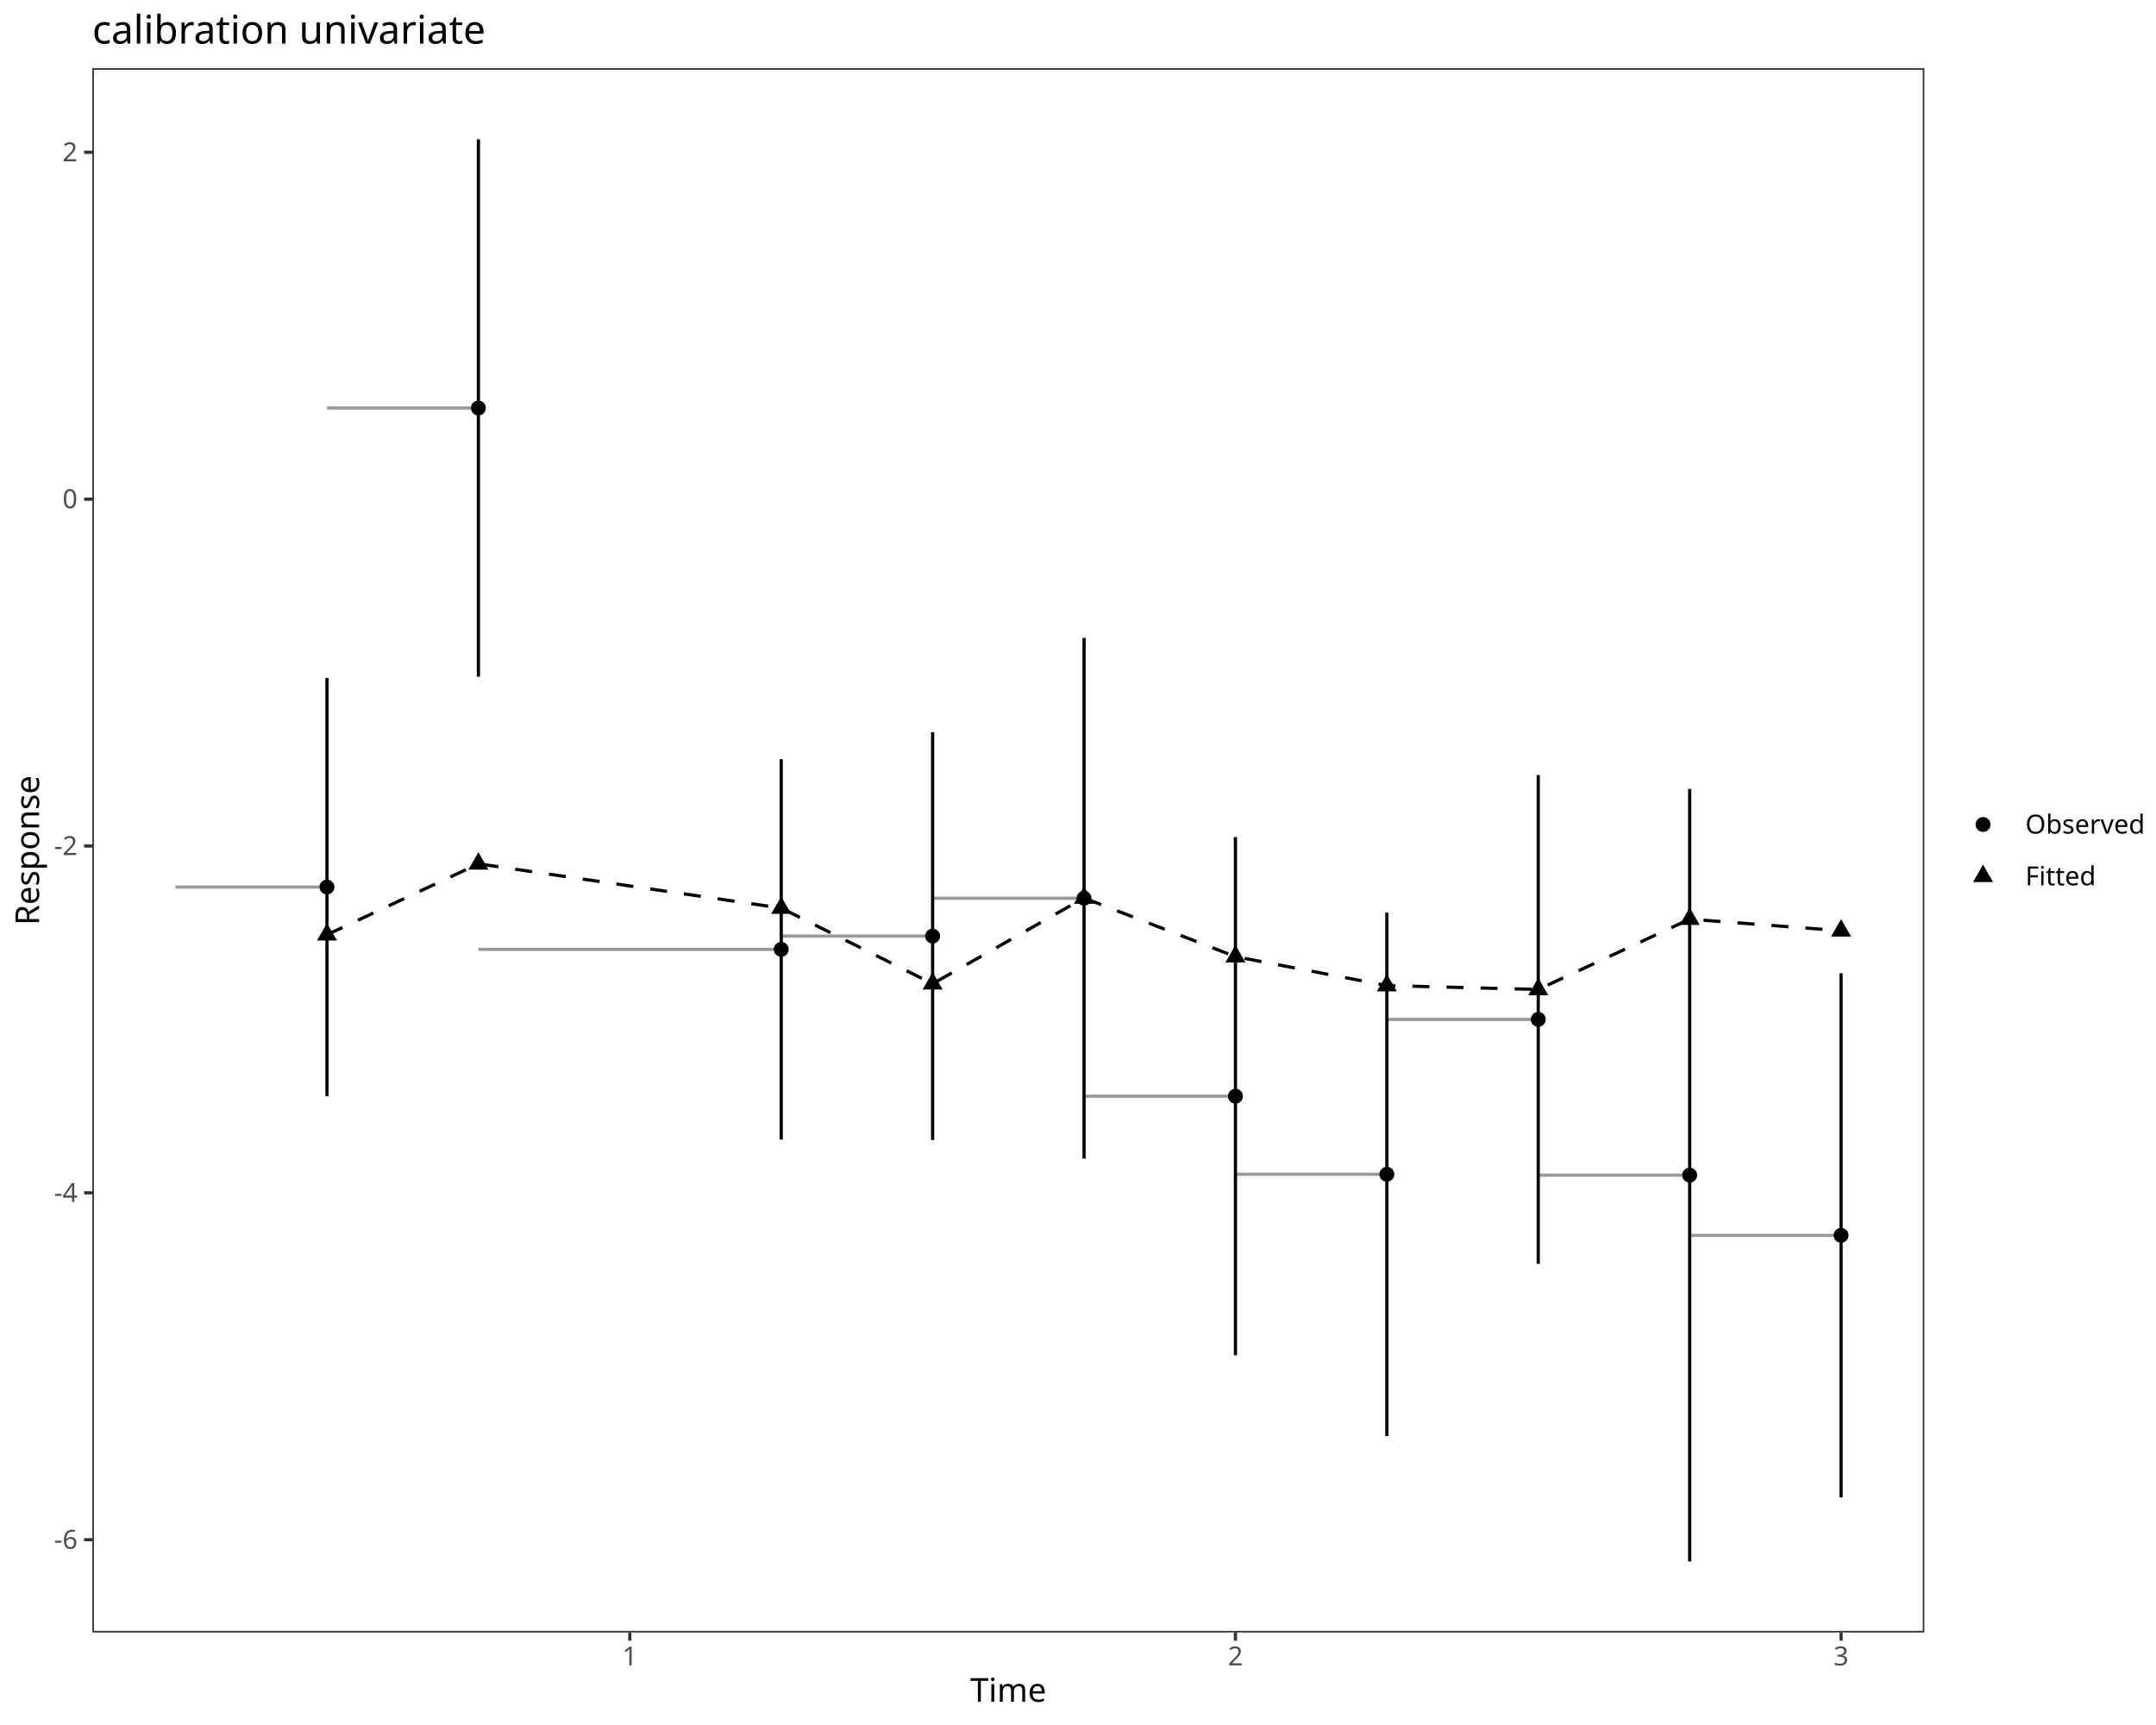
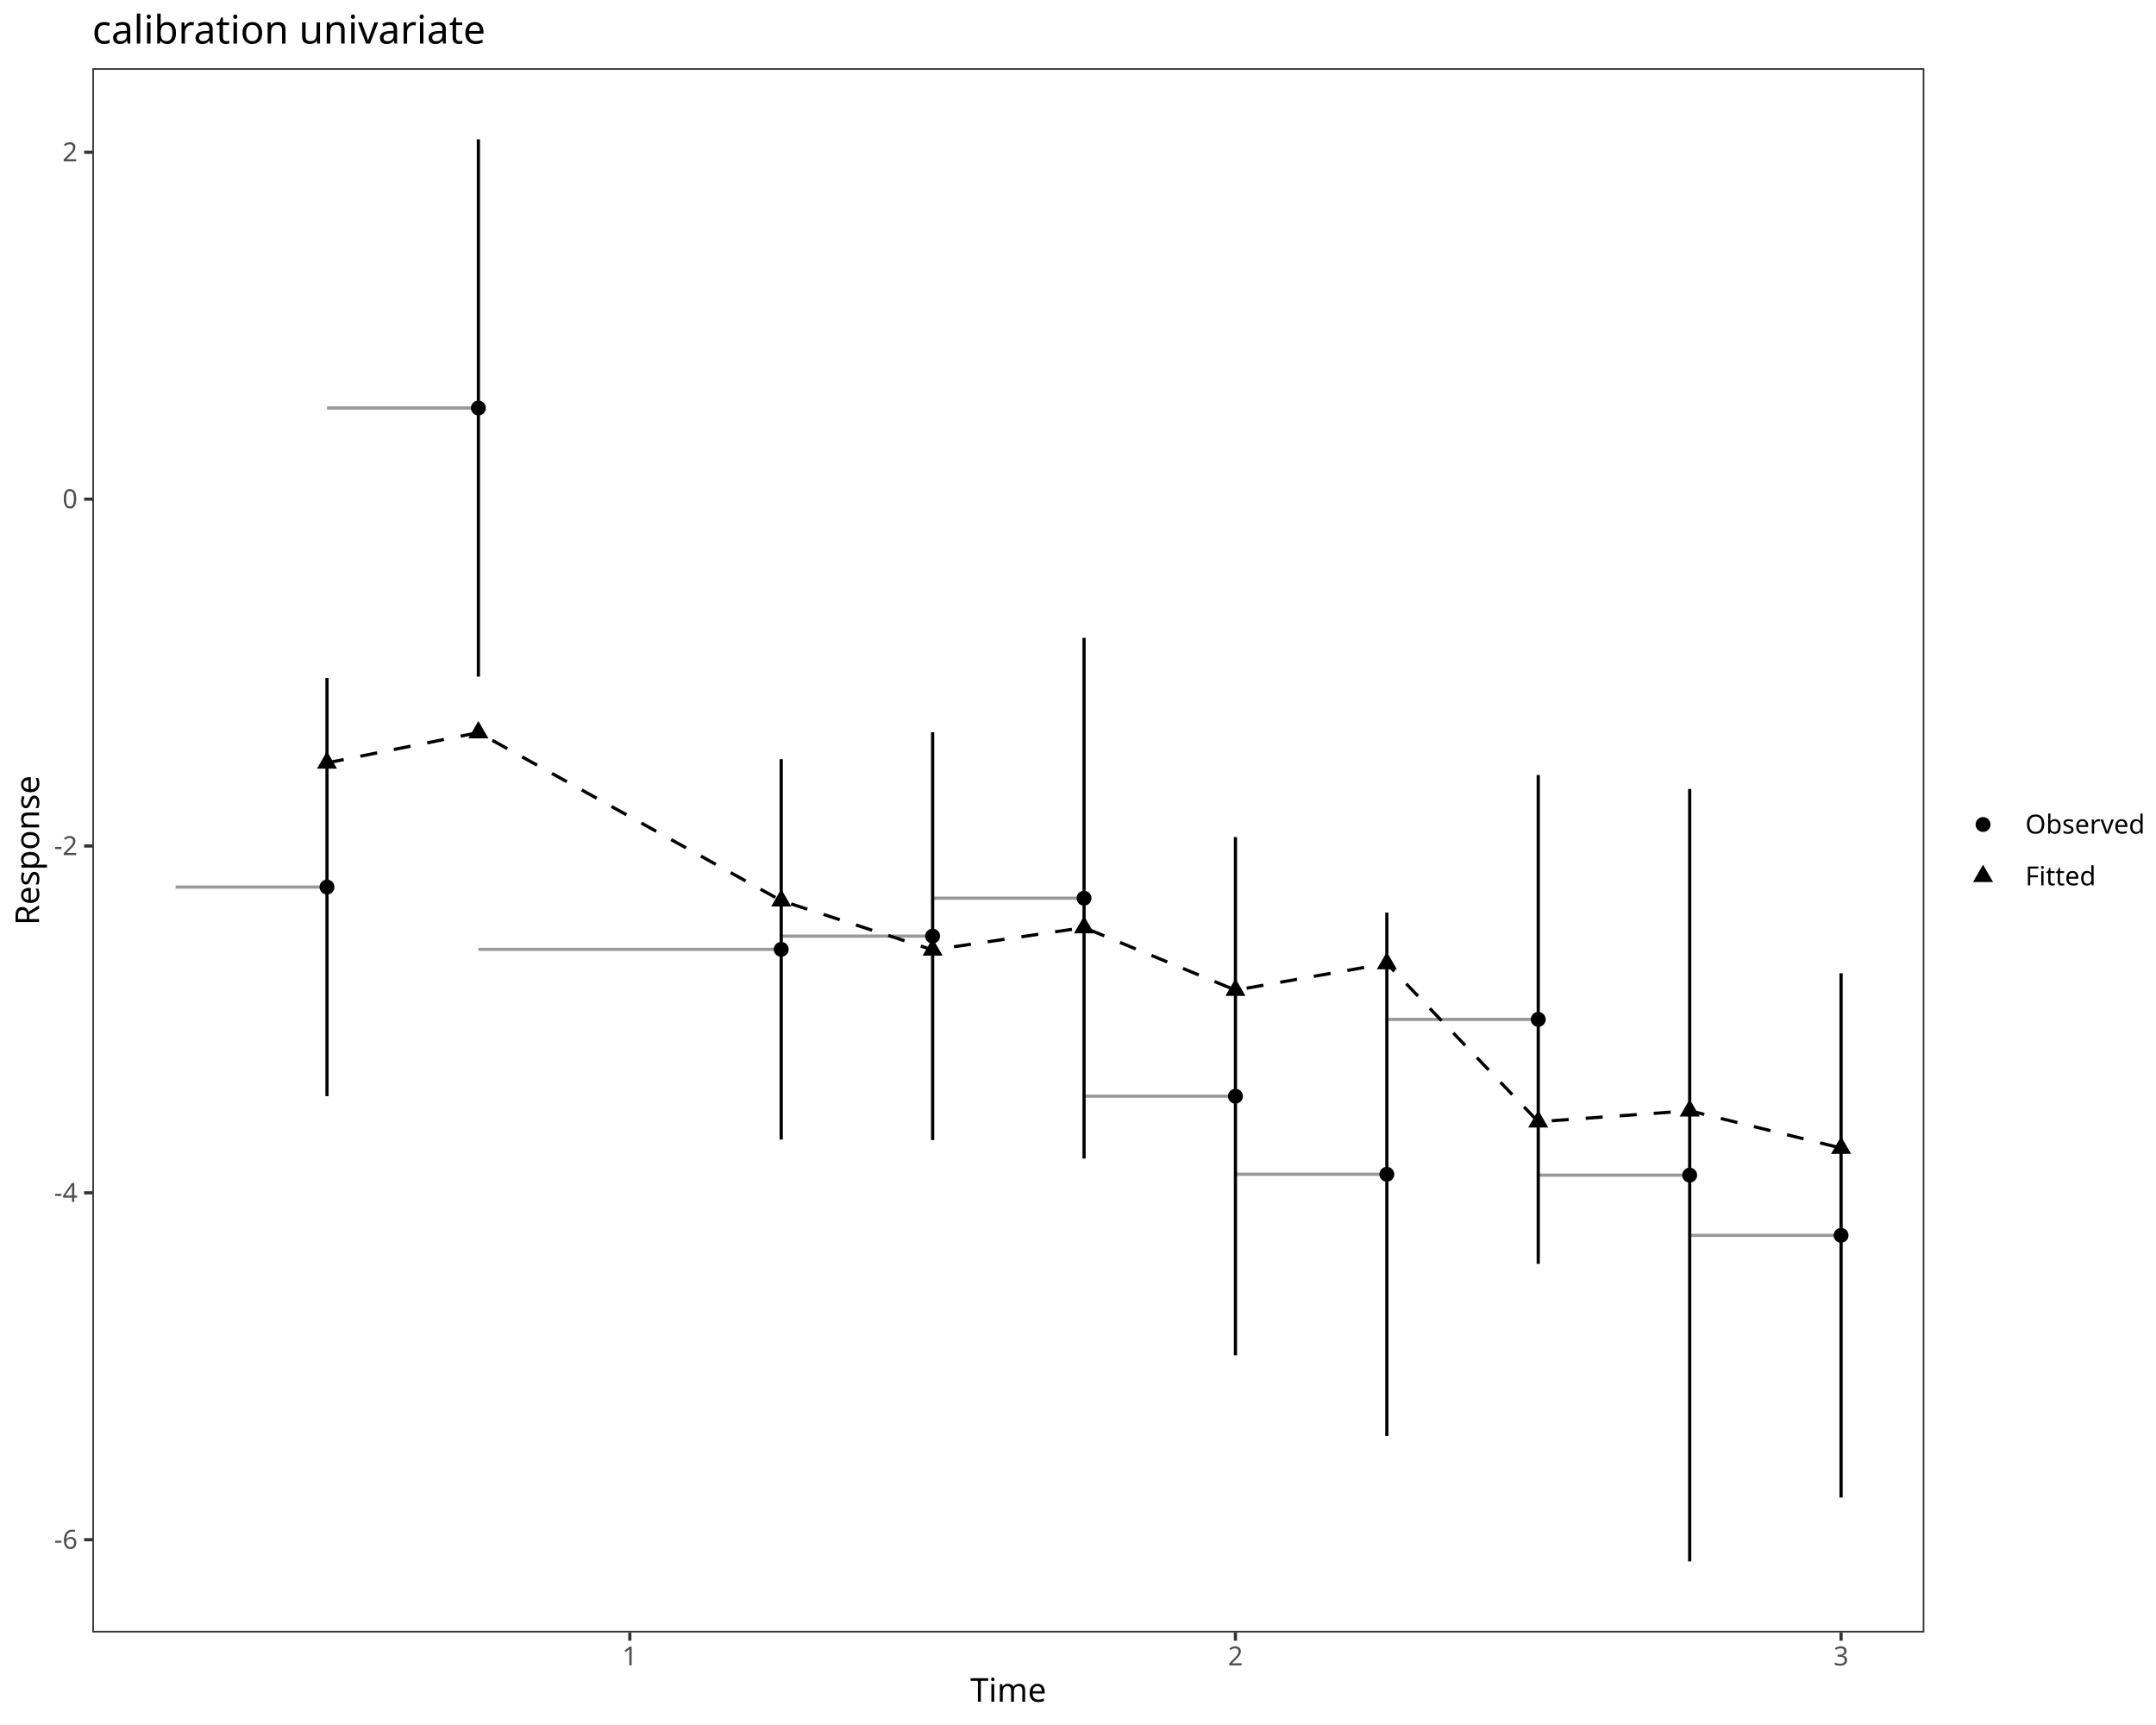
<svg xmlns="http://www.w3.org/2000/svg" class="svglite" data-engine-version="2.0" width="720.00pt" height="576.00pt" viewBox="0 0 720.00 576.00">
  <defs>
    <style type="text/css">
    .svglite line, .svglite polyline, .svglite polygon, .svglite path, .svglite rect, .svglite circle {
      fill: none;
      stroke: #000000;
      stroke-linecap: round;
      stroke-linejoin: round;
      stroke-miterlimit: 10.00;
    }
  </style>
  </defs>
  <rect width="100%" height="100%" style="stroke: none; fill: #FFFFFF;" />
  <defs>
    <clipPath id="cpMC4wMHw3MjAuMDB8MC4wMHw1NzYuMDA=">
      <rect x="0.00" y="0.00" width="720.00" height="576.00" />
    </clipPath>
  </defs>
  <g clip-path="url(#cpMC4wMHw3MjAuMDB8MC4wMHw1NzYuMDA=)">
    <rect x="0.00" y="0.00" width="720.00" height="576.00" style="stroke-width: 1.07; stroke: #FFFFFF; fill: #FFFFFF;" />
  </g>
  <defs>
    <clipPath id="cpMzAuODN8NjQyLjY0fDIyLjc4fDU0NS4xMQ==">
      <rect x="30.83" y="22.78" width="611.81" height="522.33" />
    </clipPath>
  </defs>
  <g clip-path="url(#cpMzAuODN8NjQyLjY0fDIyLjc4fDU0NS4xMQ==)">
    <rect x="30.83" y="22.78" width="611.81" height="522.33" style="stroke-width: 1.07; stroke: none; fill: #FFFFFF;" />
    <line x1="58.64" y1="296.20" x2="109.20" y2="296.20" style="stroke-width: 1.07; stroke: #999999; stroke-linecap: butt;" />
    <line x1="109.20" y1="136.24" x2="159.76" y2="136.24" style="stroke-width: 1.07; stroke: #999999; stroke-linecap: butt;" />
    <line x1="159.76" y1="317.00" x2="260.89" y2="317.00" style="stroke-width: 1.07; stroke: #999999; stroke-linecap: butt;" />
    <line x1="260.89" y1="312.58" x2="311.45" y2="312.58" style="stroke-width: 1.07; stroke: #999999; stroke-linecap: butt;" />
    <line x1="311.45" y1="299.93" x2="362.02" y2="299.93" style="stroke-width: 1.07; stroke: #999999; stroke-linecap: butt;" />
    <line x1="362.02" y1="366.04" x2="412.58" y2="366.04" style="stroke-width: 1.07; stroke: #999999; stroke-linecap: butt;" />
    <line x1="412.58" y1="392.11" x2="463.14" y2="392.11" style="stroke-width: 1.07; stroke: #999999; stroke-linecap: butt;" />
    <line x1="463.14" y1="340.39" x2="513.70" y2="340.39" style="stroke-width: 1.07; stroke: #999999; stroke-linecap: butt;" />
    <line x1="513.70" y1="392.40" x2="564.27" y2="392.40" style="stroke-width: 1.07; stroke: #999999; stroke-linecap: butt;" />
    <line x1="564.27" y1="412.50" x2="614.83" y2="412.50" style="stroke-width: 1.07; stroke: #999999; stroke-linecap: butt;" />
    <line x1="109.20" y1="366.03" x2="109.20" y2="226.37" style="stroke-width: 1.07; stroke-linecap: butt;" />
    <line x1="159.76" y1="225.95" x2="159.76" y2="46.53" style="stroke-width: 1.07; stroke-linecap: butt;" />
    <line x1="260.89" y1="380.50" x2="260.89" y2="253.50" style="stroke-width: 1.07; stroke-linecap: butt;" />
    <line x1="311.45" y1="380.67" x2="311.45" y2="244.49" style="stroke-width: 1.07; stroke-linecap: butt;" />
    <line x1="362.02" y1="386.87" x2="362.02" y2="212.99" style="stroke-width: 1.07; stroke-linecap: butt;" />
    <line x1="412.58" y1="452.56" x2="412.58" y2="279.52" style="stroke-width: 1.07; stroke-linecap: butt;" />
    <line x1="463.14" y1="479.50" x2="463.14" y2="304.72" style="stroke-width: 1.07; stroke-linecap: butt;" />
    <line x1="513.70" y1="422.02" x2="513.70" y2="258.77" style="stroke-width: 1.07; stroke-linecap: butt;" />
    <line x1="564.27" y1="521.37" x2="564.27" y2="263.44" style="stroke-width: 1.07; stroke-linecap: butt;" />
    <line x1="614.83" y1="500.02" x2="614.83" y2="324.98" style="stroke-width: 1.07; stroke-linecap: butt;" />
-     <polyline points="109.20,312.12 159.76,288.44 260.89,303.22 311.45,328.49 362.02,299.85 412.58,319.44 463.14,329.10 513.70,330.39 564.27,306.92 614.83,310.79 " style="stroke-width: 1.07; stroke-dasharray: 5.69,5.69; stroke-linecap: butt;" />
+     <polyline points="109.20,254.74 159.76,244.62 260.89,300.75 311.45,317.18 362.02,309.72 412.58,330.62 463.14,321.72 513.70,374.56 564.27,370.90 614.83,383.35 " style="stroke-width: 1.07; stroke-dasharray: 5.69,5.69; stroke-linecap: butt;" />
    <circle cx="109.20" cy="296.20" r="2.49" style="stroke-width: 0.71; stroke: none; fill: #000000;" />
    <circle cx="159.76" cy="136.24" r="2.49" style="stroke-width: 0.71; stroke: none; fill: #000000;" />
    <circle cx="260.89" cy="317.00" r="2.49" style="stroke-width: 0.71; stroke: none; fill: #000000;" />
    <circle cx="311.45" cy="312.58" r="2.49" style="stroke-width: 0.71; stroke: none; fill: #000000;" />
    <circle cx="362.02" cy="299.93" r="2.49" style="stroke-width: 0.71; stroke: none; fill: #000000;" />
    <circle cx="412.58" cy="366.04" r="2.49" style="stroke-width: 0.71; stroke: none; fill: #000000;" />
    <circle cx="463.14" cy="392.11" r="2.49" style="stroke-width: 0.71; stroke: none; fill: #000000;" />
    <circle cx="513.70" cy="340.39" r="2.49" style="stroke-width: 0.71; stroke: none; fill: #000000;" />
    <circle cx="564.27" cy="392.40" r="2.49" style="stroke-width: 0.71; stroke: none; fill: #000000;" />
    <circle cx="614.83" cy="412.50" r="2.49" style="stroke-width: 0.71; stroke: none; fill: #000000;" />
-     <polygon points="109.20,308.25 112.55,314.05 105.85,314.05 " style="stroke-width: 0.71; stroke: none; fill: #000000;" />
-     <polygon points="159.76,284.57 163.12,290.38 156.41,290.38 " style="stroke-width: 0.71; stroke: none; fill: #000000;" />
-     <polygon points="260.89,299.35 264.24,305.15 257.54,305.15 " style="stroke-width: 0.71; stroke: none; fill: #000000;" />
-     <polygon points="311.45,324.62 314.80,330.42 308.10,330.42 " style="stroke-width: 0.71; stroke: none; fill: #000000;" />
-     <polygon points="362.02,295.98 365.37,301.78 358.66,301.78 " style="stroke-width: 0.71; stroke: none; fill: #000000;" />
-     <polygon points="412.58,315.57 415.93,321.37 409.23,321.37 " style="stroke-width: 0.71; stroke: none; fill: #000000;" />
-     <polygon points="463.14,325.23 466.49,331.03 459.79,331.03 " style="stroke-width: 0.71; stroke: none; fill: #000000;" />
-     <polygon points="513.70,326.52 517.05,332.33 510.35,332.33 " style="stroke-width: 0.71; stroke: none; fill: #000000;" />
-     <polygon points="564.27,303.05 567.62,308.85 560.91,308.85 " style="stroke-width: 0.71; stroke: none; fill: #000000;" />
-     <polygon points="614.83,306.92 618.18,312.73 611.48,312.73 " style="stroke-width: 0.71; stroke: none; fill: #000000;" />
+     <polygon points="109.20,250.87 112.55,256.67 105.85,256.67 " style="stroke-width: 0.71; stroke: none; fill: #000000;" />
+     <polygon points="159.76,240.75 163.12,246.55 156.41,246.55 " style="stroke-width: 0.71; stroke: none; fill: #000000;" />
+     <polygon points="260.89,296.88 264.24,302.68 257.54,302.68 " style="stroke-width: 0.71; stroke: none; fill: #000000;" />
+     <polygon points="311.45,313.31 314.80,319.11 308.10,319.11 " style="stroke-width: 0.71; stroke: none; fill: #000000;" />
+     <polygon points="362.02,305.85 365.37,311.65 358.66,311.65 " style="stroke-width: 0.71; stroke: none; fill: #000000;" />
+     <polygon points="412.58,326.75 415.93,332.55 409.23,332.55 " style="stroke-width: 0.71; stroke: none; fill: #000000;" />
+     <polygon points="463.14,317.85 466.49,323.66 459.79,323.66 " style="stroke-width: 0.71; stroke: none; fill: #000000;" />
+     <polygon points="513.70,370.69 517.05,376.49 510.35,376.49 " style="stroke-width: 0.71; stroke: none; fill: #000000;" />
+     <polygon points="564.27,367.03 567.62,372.83 560.91,372.83 " style="stroke-width: 0.71; stroke: none; fill: #000000;" />
+     <polygon points="614.83,379.48 618.18,385.29 611.48,385.29 " style="stroke-width: 0.71; stroke: none; fill: #000000;" />
    <rect x="30.83" y="22.78" width="611.81" height="522.33" style="stroke-width: 1.07; stroke: #333333;" />
  </g>
  <g clip-path="url(#cpMC4wMHw3MjAuMDB8MC4wMHw1NzYuMDA=)">
    <text x="25.90" y="517.16" text-anchor="end" style="font-size: 8.80px; fill: #4D4D4D; font-family: sans;" textLength="7.82px" lengthAdjust="spacingAndGlyphs">-6</text>
    <text x="25.90" y="401.34" text-anchor="end" style="font-size: 8.80px; fill: #4D4D4D; font-family: sans;" textLength="7.82px" lengthAdjust="spacingAndGlyphs">-4</text>
    <text x="25.90" y="285.52" text-anchor="end" style="font-size: 8.80px; fill: #4D4D4D; font-family: sans;" textLength="7.82px" lengthAdjust="spacingAndGlyphs">-2</text>
    <text x="25.90" y="169.69" text-anchor="end" style="font-size: 8.80px; fill: #4D4D4D; font-family: sans;" textLength="4.89px" lengthAdjust="spacingAndGlyphs">0</text>
    <text x="25.90" y="53.87" text-anchor="end" style="font-size: 8.80px; fill: #4D4D4D; font-family: sans;" textLength="4.89px" lengthAdjust="spacingAndGlyphs">2</text>
    <polyline points="28.09,514.13 30.83,514.13 " style="stroke-width: 1.07; stroke: #333333; stroke-linecap: butt;" />
    <polyline points="28.09,398.31 30.83,398.31 " style="stroke-width: 1.07; stroke: #333333; stroke-linecap: butt;" />
    <polyline points="28.09,282.49 30.83,282.49 " style="stroke-width: 1.07; stroke: #333333; stroke-linecap: butt;" />
    <polyline points="28.09,166.67 30.83,166.67 " style="stroke-width: 1.07; stroke: #333333; stroke-linecap: butt;" />
    <polyline points="28.09,50.84 30.83,50.84 " style="stroke-width: 1.07; stroke: #333333; stroke-linecap: butt;" />
    <polyline points="210.33,547.85 210.33,545.11 " style="stroke-width: 1.07; stroke: #333333; stroke-linecap: butt;" />
    <polyline points="412.58,547.85 412.58,545.11 " style="stroke-width: 1.07; stroke: #333333; stroke-linecap: butt;" />
    <polyline points="614.83,547.85 614.83,545.11 " style="stroke-width: 1.07; stroke: #333333; stroke-linecap: butt;" />
    <text x="210.33" y="556.10" text-anchor="middle" style="font-size: 8.80px; fill: #4D4D4D; font-family: sans;" textLength="4.89px" lengthAdjust="spacingAndGlyphs">1</text>
    <text x="412.58" y="556.10" text-anchor="middle" style="font-size: 8.80px; fill: #4D4D4D; font-family: sans;" textLength="4.89px" lengthAdjust="spacingAndGlyphs">2</text>
    <text x="614.83" y="556.10" text-anchor="middle" style="font-size: 8.80px; fill: #4D4D4D; font-family: sans;" textLength="4.89px" lengthAdjust="spacingAndGlyphs">3</text>
    <text x="336.73" y="568.24" text-anchor="middle" style="font-size: 11.00px; font-family: sans;" textLength="24.45px" lengthAdjust="spacingAndGlyphs">Time</text>
    <text transform="translate(13.05,283.95) rotate(-90)" text-anchor="middle" style="font-size: 11.00px; font-family: sans;" textLength="49.55px" lengthAdjust="spacingAndGlyphs">Response</text>
    <rect x="653.60" y="266.67" width="60.92" height="34.56" style="stroke-width: 1.07; stroke: none; fill: #FFFFFF;" />
    <rect x="653.60" y="266.67" width="17.28" height="17.28" style="stroke-width: 1.07; stroke: none; fill: #FFFFFF;" />
    <circle cx="662.24" cy="275.31" r="2.49" style="stroke-width: 0.71; stroke: none; fill: #000000;" />
    <rect x="653.60" y="283.95" width="17.28" height="17.28" style="stroke-width: 1.07; stroke: none; fill: #FFFFFF;" />
    <polygon points="662.24,288.72 665.59,294.52 658.89,294.52 " style="stroke-width: 0.71; stroke: none; fill: #000000;" />
    <text x="676.36" y="278.34" style="font-size: 8.80px; font-family: sans;" textLength="38.16px" lengthAdjust="spacingAndGlyphs">Observed</text>
    <text x="676.36" y="295.62" style="font-size: 8.80px; font-family: sans;" textLength="22.01px" lengthAdjust="spacingAndGlyphs">Fitted</text>
    <text x="30.83" y="14.56" style="font-size: 13.20px; font-family: sans;" textLength="121.07px" lengthAdjust="spacingAndGlyphs">calibration univariate</text>
  </g>
</svg>
